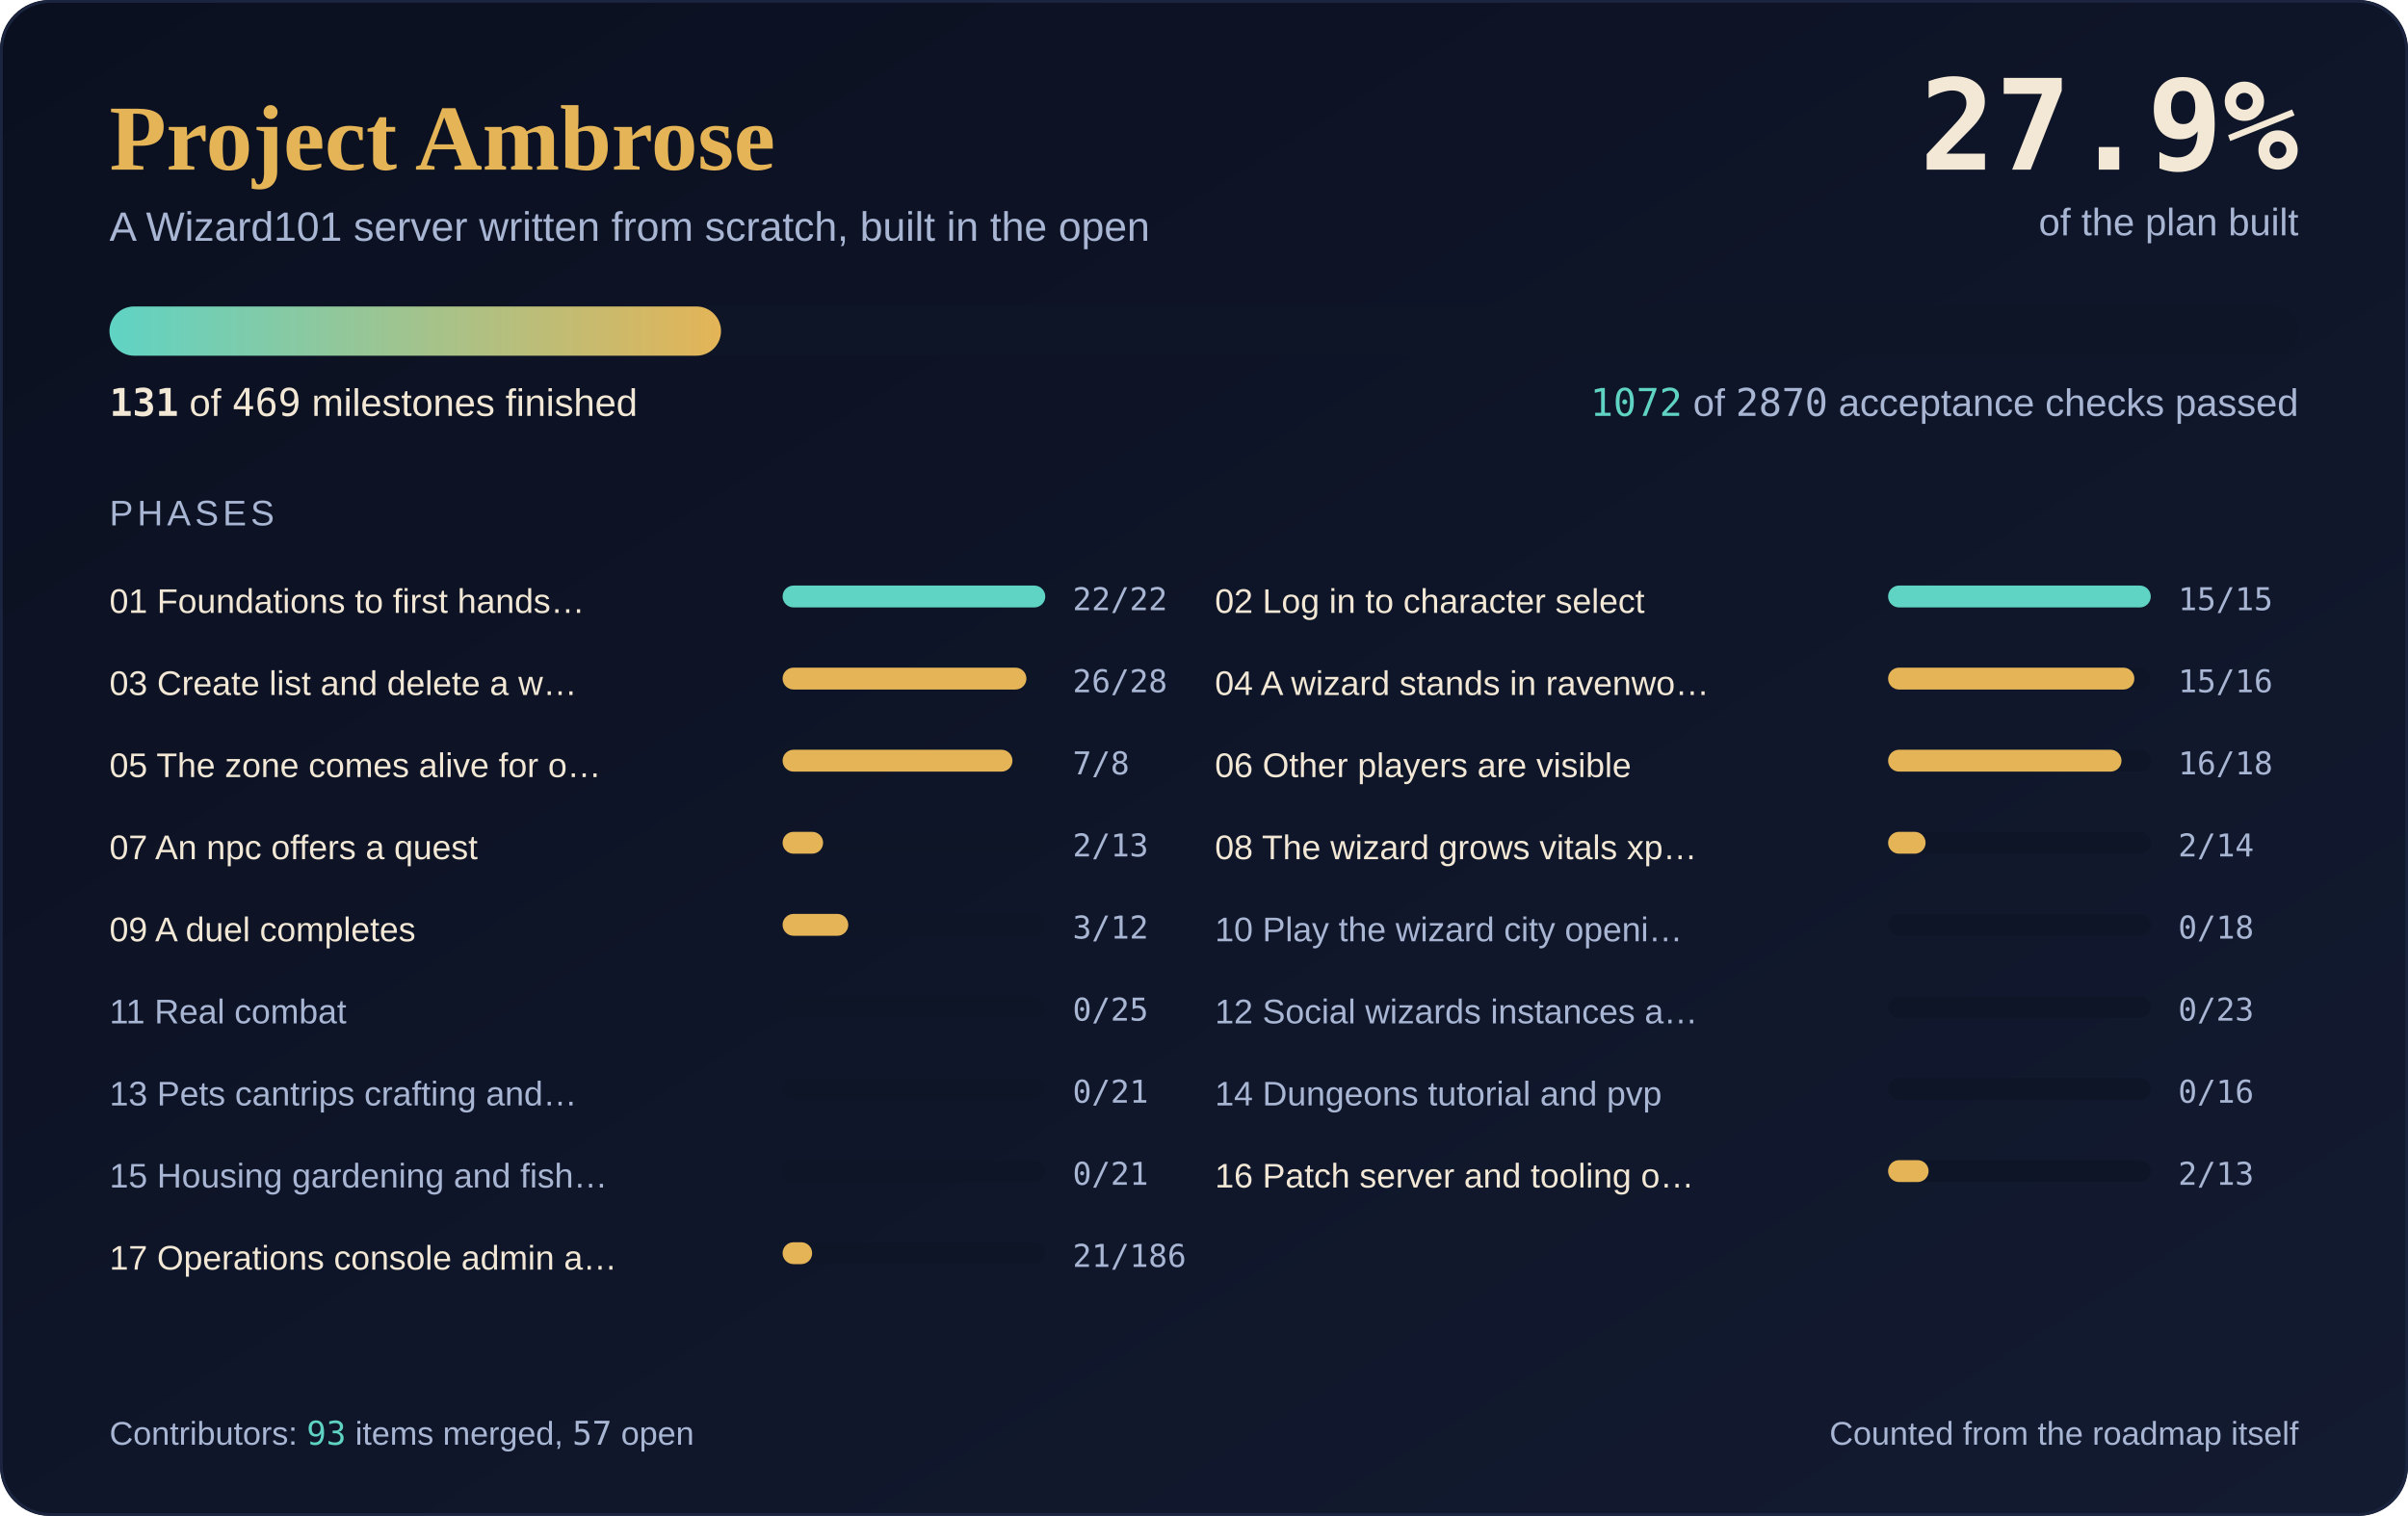
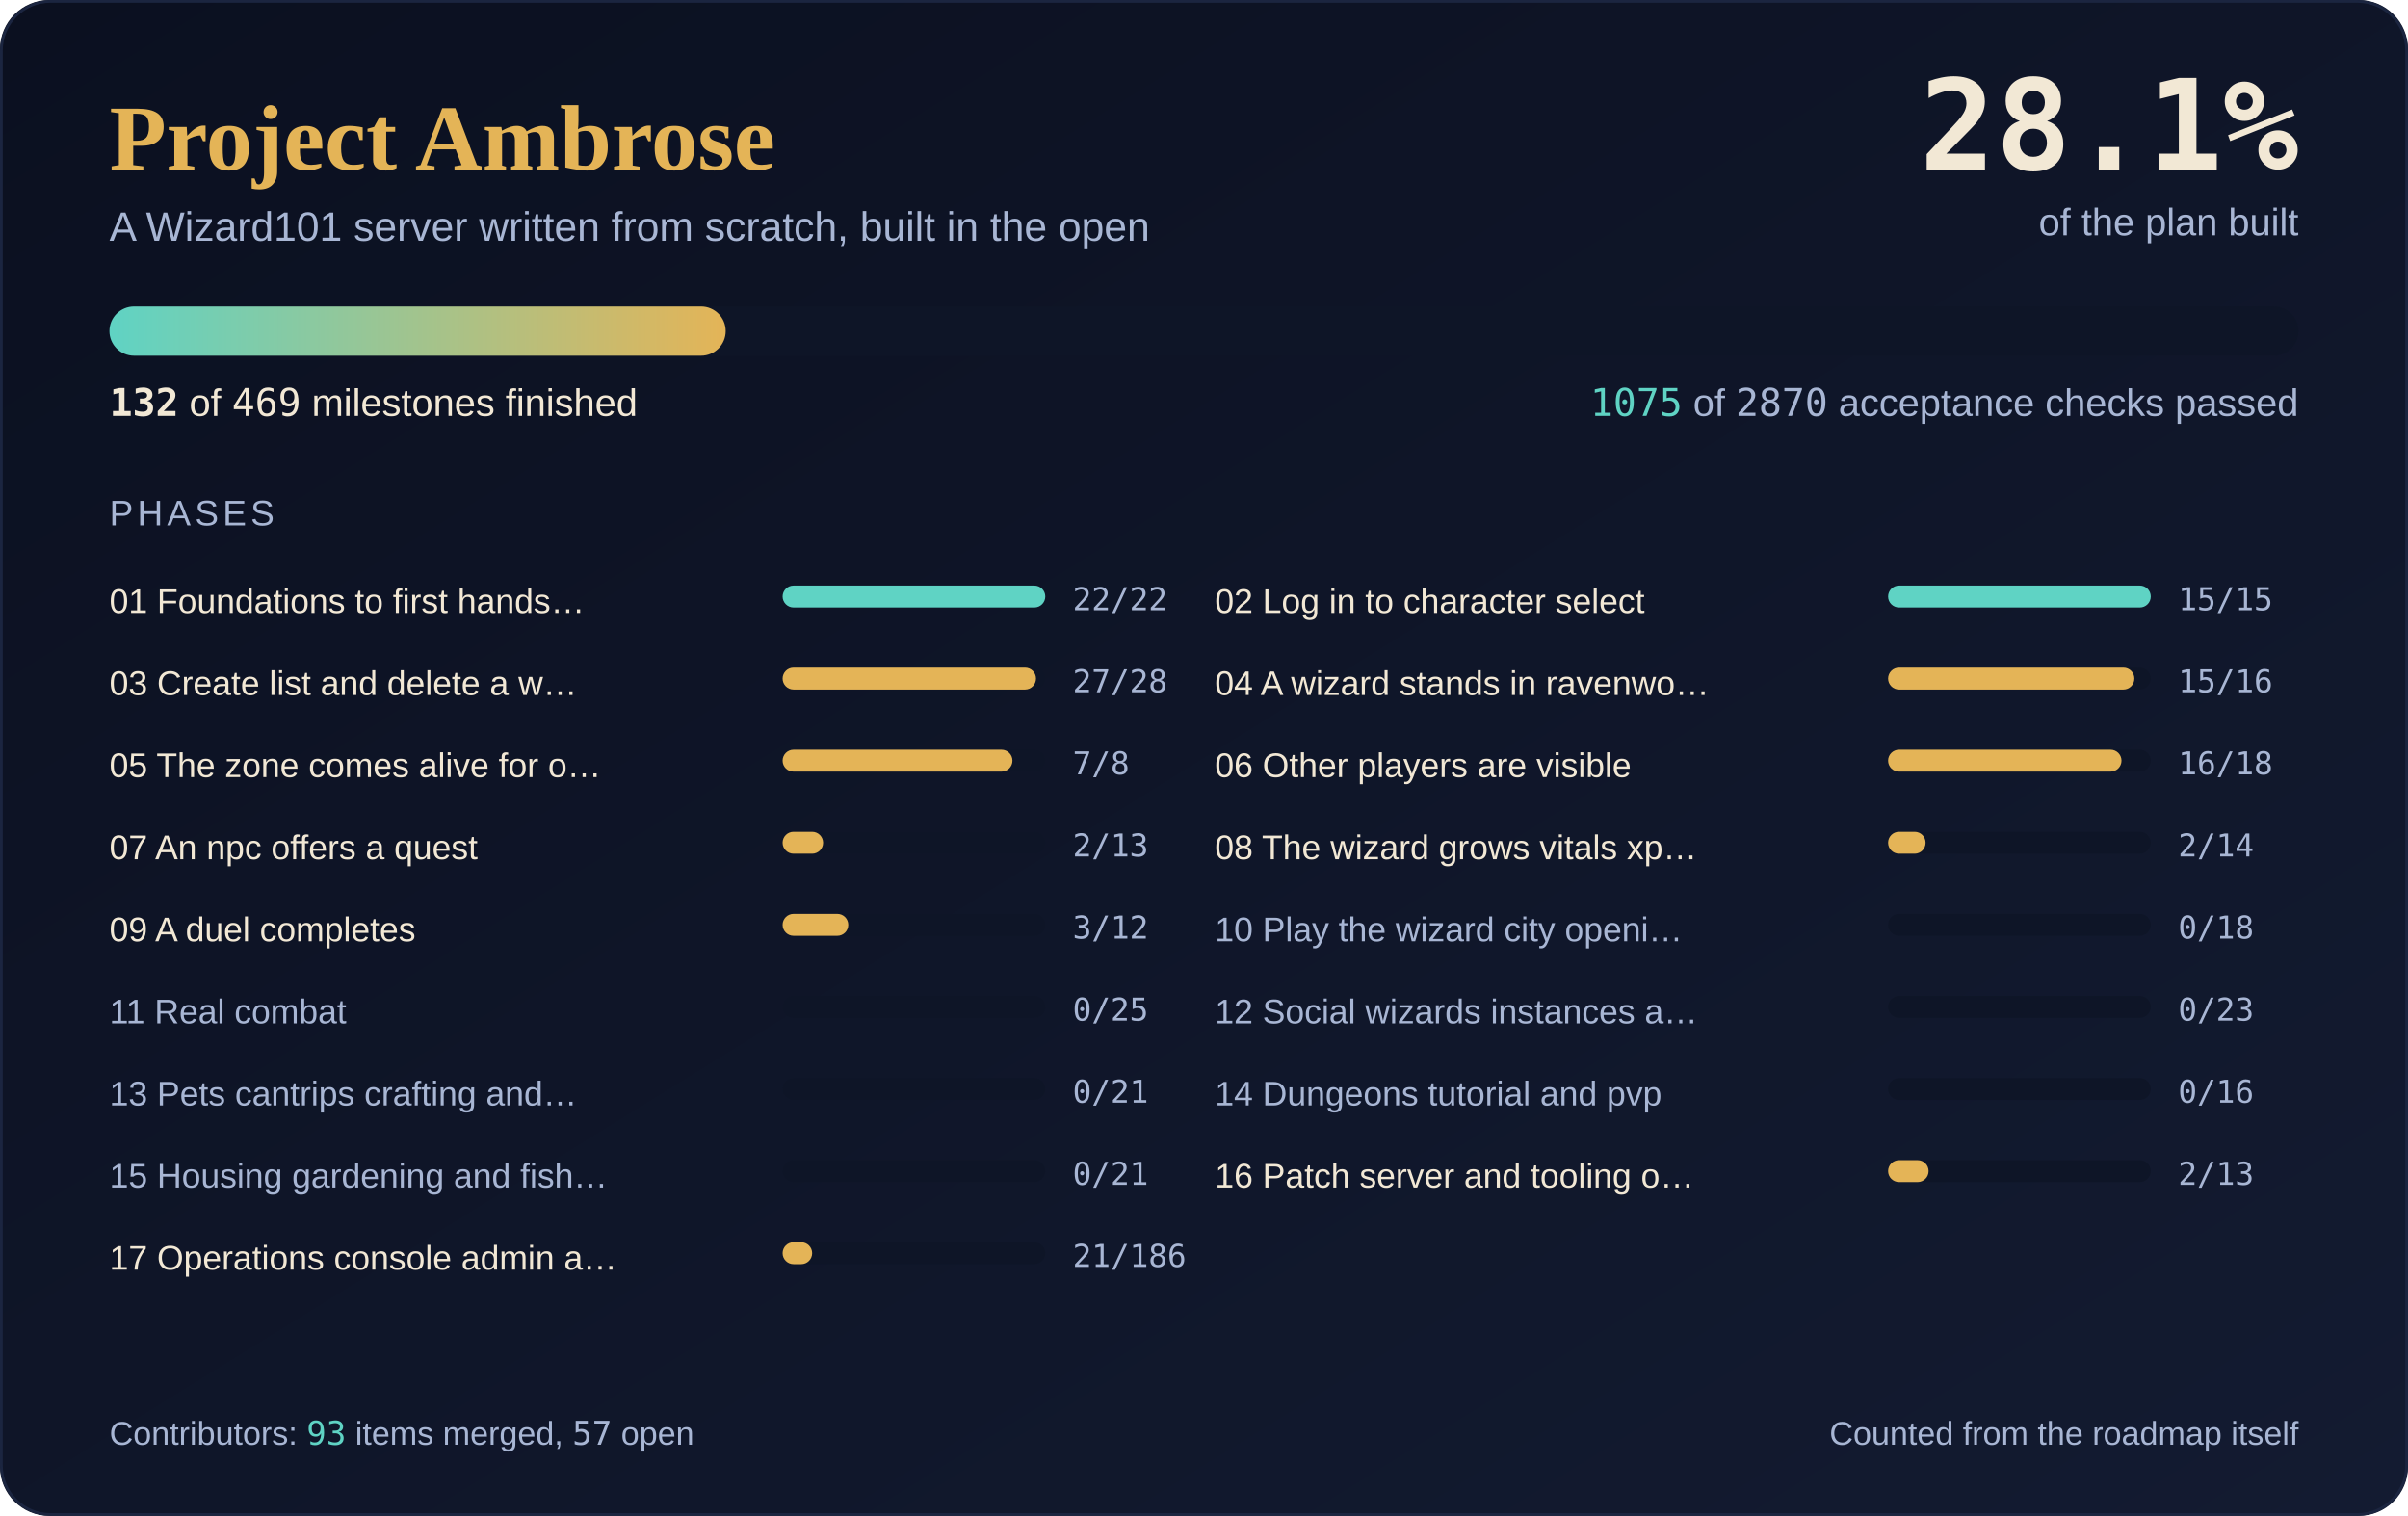
- <svg xmlns="http://www.w3.org/2000/svg" width="880" height="554" viewBox="0 0 880 554" role="img" aria-label="Project Ambrose progress: 131 of 469 milestones complete, 27.9 percent">
+ <svg xmlns="http://www.w3.org/2000/svg" width="880" height="554" viewBox="0 0 880 554" role="img" aria-label="Project Ambrose progress: 132 of 469 milestones complete, 28.1 percent">
  <defs>
    <linearGradient id="sky" x1="0" y1="0" x2="1" y2="1">
      <stop offset="0" stop-color="#0B1020" />
      <stop offset="1" stop-color="#131B31" />
    </linearGradient>
    <linearGradient id="fill" x1="0" y1="0" x2="1" y2="0">
      <stop offset="0" stop-color="#5FD3C4" />
      <stop offset="1" stop-color="#E4B457" />
    </linearGradient>
  </defs>
  <rect width="880" height="554" rx="18" fill="url(#sky)" />
  <rect x="0.5" y="0.5" width="879" height="553" rx="18" fill="none" stroke="#1B2540" />
  <text x="40" y="62" font-family="'Cormorant Garamond', Georgia, 'Times New Roman', serif" font-size="34" font-weight="600" fill="#E4B457">Project Ambrose</text>
  <text x="40" y="88" font-family="Karla, 'Segoe UI', 'Helvetica Neue', Arial, sans-serif" font-size="15" fill="#A8B6D4">A Wizard101 server written from scratch, built in the open</text>
-   <text x="840" y="62" text-anchor="end" font-family="'JetBrains Mono', Consolas, 'DejaVu Sans Mono', monospace" font-size="46" font-weight="700" fill="#F2E8D5">27.9%</text>
+   <text x="840" y="62" text-anchor="end" font-family="'JetBrains Mono', Consolas, 'DejaVu Sans Mono', monospace" font-size="46" font-weight="700" fill="#F2E8D5">28.1%</text>
  <text x="840" y="86" text-anchor="end" font-family="Karla, 'Segoe UI', 'Helvetica Neue', Arial, sans-serif" font-size="14" fill="#A8B6D4">of the plan built</text>
  <rect x="40" y="112" width="800" height="18" rx="9.0" fill="#0E1527" />
-   <rect x="40" y="112" width="223.5" height="18" rx="9.0" fill="url(#fill)" />
+   <rect x="40" y="112" width="225.2" height="18" rx="9.0" fill="url(#fill)" />
  <text x="40" y="152" font-family="Karla, 'Segoe UI', 'Helvetica Neue', Arial, sans-serif" font-size="14" fill="#F2E8D5">
-     <tspan font-family="'JetBrains Mono', Consolas, 'DejaVu Sans Mono', monospace" font-weight="700">131</tspan> of <tspan font-family="'JetBrains Mono', Consolas, 'DejaVu Sans Mono', monospace">469</tspan> milestones finished</text>
+     <tspan font-family="'JetBrains Mono', Consolas, 'DejaVu Sans Mono', monospace" font-weight="700">132</tspan> of <tspan font-family="'JetBrains Mono', Consolas, 'DejaVu Sans Mono', monospace">469</tspan> milestones finished</text>
  <text x="840" y="152" text-anchor="end" font-family="Karla, 'Segoe UI', 'Helvetica Neue', Arial, sans-serif" font-size="14" fill="#A8B6D4">
-     <tspan font-family="'JetBrains Mono', Consolas, 'DejaVu Sans Mono', monospace" fill="#5FD3C4">1072</tspan> of <tspan font-family="'JetBrains Mono', Consolas, 'DejaVu Sans Mono', monospace">2870</tspan> acceptance checks passed</text>
+     <tspan font-family="'JetBrains Mono', Consolas, 'DejaVu Sans Mono', monospace" fill="#5FD3C4">1075</tspan> of <tspan font-family="'JetBrains Mono', Consolas, 'DejaVu Sans Mono', monospace">2870</tspan> acceptance checks passed</text>
  <text x="40" y="192" font-family="Karla, 'Segoe UI', 'Helvetica Neue', Arial, sans-serif" font-size="13" fill="#A8B6D4" letter-spacing="1.5">PHASES</text>
  <text x="40" y="224" font-family="Karla, 'Segoe UI', 'Helvetica Neue', Arial, sans-serif" font-size="12.5" fill="#F2E8D5">01 Foundations to first hands…</text>
  <rect x="286" y="214" width="96" height="8" rx="4.0" fill="#0E1527" />
  <rect x="286" y="214" width="96.0" height="8" rx="4.0" fill="#5FD3C4" />
  <text x="392" y="223" font-family="'JetBrains Mono', Consolas, 'DejaVu Sans Mono', monospace" font-size="11.5" fill="#A8B6D4">22/22</text>
  <text x="444" y="224" font-family="Karla, 'Segoe UI', 'Helvetica Neue', Arial, sans-serif" font-size="12.5" fill="#F2E8D5">02 Log in to character select</text>
  <rect x="690" y="214" width="96" height="8" rx="4.0" fill="#0E1527" />
  <rect x="690" y="214" width="96.0" height="8" rx="4.0" fill="#5FD3C4" />
  <text x="796" y="223" font-family="'JetBrains Mono', Consolas, 'DejaVu Sans Mono', monospace" font-size="11.5" fill="#A8B6D4">15/15</text>
  <text x="40" y="254" font-family="Karla, 'Segoe UI', 'Helvetica Neue', Arial, sans-serif" font-size="12.5" fill="#F2E8D5">03 Create list and delete a w…</text>
  <rect x="286" y="244" width="96" height="8" rx="4.0" fill="#0E1527" />
-   <rect x="286" y="244" width="89.1" height="8" rx="4.0" fill="#E4B457" />
-   <text x="392" y="253" font-family="'JetBrains Mono', Consolas, 'DejaVu Sans Mono', monospace" font-size="11.5" fill="#A8B6D4">26/28</text>
+   <rect x="286" y="244" width="92.6" height="8" rx="4.0" fill="#E4B457" />
+   <text x="392" y="253" font-family="'JetBrains Mono', Consolas, 'DejaVu Sans Mono', monospace" font-size="11.5" fill="#A8B6D4">27/28</text>
  <text x="444" y="254" font-family="Karla, 'Segoe UI', 'Helvetica Neue', Arial, sans-serif" font-size="12.5" fill="#F2E8D5">04 A wizard stands in ravenwo…</text>
  <rect x="690" y="244" width="96" height="8" rx="4.0" fill="#0E1527" />
  <rect x="690" y="244" width="90.0" height="8" rx="4.0" fill="#E4B457" />
  <text x="796" y="253" font-family="'JetBrains Mono', Consolas, 'DejaVu Sans Mono', monospace" font-size="11.5" fill="#A8B6D4">15/16</text>
  <text x="40" y="284" font-family="Karla, 'Segoe UI', 'Helvetica Neue', Arial, sans-serif" font-size="12.5" fill="#F2E8D5">05 The zone comes alive for o…</text>
  <rect x="286" y="274" width="96" height="8" rx="4.0" fill="#0E1527" />
  <rect x="286" y="274" width="84.0" height="8" rx="4.0" fill="#E4B457" />
  <text x="392" y="283" font-family="'JetBrains Mono', Consolas, 'DejaVu Sans Mono', monospace" font-size="11.5" fill="#A8B6D4">7/8</text>
  <text x="444" y="284" font-family="Karla, 'Segoe UI', 'Helvetica Neue', Arial, sans-serif" font-size="12.5" fill="#F2E8D5">06 Other players are visible</text>
  <rect x="690" y="274" width="96" height="8" rx="4.0" fill="#0E1527" />
  <rect x="690" y="274" width="85.3" height="8" rx="4.0" fill="#E4B457" />
  <text x="796" y="283" font-family="'JetBrains Mono', Consolas, 'DejaVu Sans Mono', monospace" font-size="11.5" fill="#A8B6D4">16/18</text>
  <text x="40" y="314" font-family="Karla, 'Segoe UI', 'Helvetica Neue', Arial, sans-serif" font-size="12.5" fill="#F2E8D5">07 An npc offers a quest</text>
  <rect x="286" y="304" width="96" height="8" rx="4.0" fill="#0E1527" />
  <rect x="286" y="304" width="14.8" height="8" rx="4.0" fill="#E4B457" />
  <text x="392" y="313" font-family="'JetBrains Mono', Consolas, 'DejaVu Sans Mono', monospace" font-size="11.5" fill="#A8B6D4">2/13</text>
  <text x="444" y="314" font-family="Karla, 'Segoe UI', 'Helvetica Neue', Arial, sans-serif" font-size="12.5" fill="#F2E8D5">08 The wizard grows vitals xp…</text>
  <rect x="690" y="304" width="96" height="8" rx="4.0" fill="#0E1527" />
  <rect x="690" y="304" width="13.7" height="8" rx="4.0" fill="#E4B457" />
  <text x="796" y="313" font-family="'JetBrains Mono', Consolas, 'DejaVu Sans Mono', monospace" font-size="11.5" fill="#A8B6D4">2/14</text>
  <text x="40" y="344" font-family="Karla, 'Segoe UI', 'Helvetica Neue', Arial, sans-serif" font-size="12.5" fill="#F2E8D5">09 A duel completes</text>
  <rect x="286" y="334" width="96" height="8" rx="4.0" fill="#0E1527" />
  <rect x="286" y="334" width="24.0" height="8" rx="4.0" fill="#E4B457" />
  <text x="392" y="343" font-family="'JetBrains Mono', Consolas, 'DejaVu Sans Mono', monospace" font-size="11.5" fill="#A8B6D4">3/12</text>
  <text x="444" y="344" font-family="Karla, 'Segoe UI', 'Helvetica Neue', Arial, sans-serif" font-size="12.5" fill="#A8B6D4">10 Play the wizard city openi…</text>
  <rect x="690" y="334" width="96" height="8" rx="4.0" fill="#0E1527" />
  <text x="796" y="343" font-family="'JetBrains Mono', Consolas, 'DejaVu Sans Mono', monospace" font-size="11.5" fill="#A8B6D4">0/18</text>
  <text x="40" y="374" font-family="Karla, 'Segoe UI', 'Helvetica Neue', Arial, sans-serif" font-size="12.5" fill="#A8B6D4">11 Real combat</text>
  <rect x="286" y="364" width="96" height="8" rx="4.0" fill="#0E1527" />
  <text x="392" y="373" font-family="'JetBrains Mono', Consolas, 'DejaVu Sans Mono', monospace" font-size="11.5" fill="#A8B6D4">0/25</text>
  <text x="444" y="374" font-family="Karla, 'Segoe UI', 'Helvetica Neue', Arial, sans-serif" font-size="12.5" fill="#A8B6D4">12 Social wizards instances a…</text>
  <rect x="690" y="364" width="96" height="8" rx="4.0" fill="#0E1527" />
  <text x="796" y="373" font-family="'JetBrains Mono', Consolas, 'DejaVu Sans Mono', monospace" font-size="11.5" fill="#A8B6D4">0/23</text>
  <text x="40" y="404" font-family="Karla, 'Segoe UI', 'Helvetica Neue', Arial, sans-serif" font-size="12.5" fill="#A8B6D4">13 Pets cantrips crafting and…</text>
  <rect x="286" y="394" width="96" height="8" rx="4.0" fill="#0E1527" />
  <text x="392" y="403" font-family="'JetBrains Mono', Consolas, 'DejaVu Sans Mono', monospace" font-size="11.5" fill="#A8B6D4">0/21</text>
  <text x="444" y="404" font-family="Karla, 'Segoe UI', 'Helvetica Neue', Arial, sans-serif" font-size="12.5" fill="#A8B6D4">14 Dungeons tutorial and pvp</text>
  <rect x="690" y="394" width="96" height="8" rx="4.0" fill="#0E1527" />
  <text x="796" y="403" font-family="'JetBrains Mono', Consolas, 'DejaVu Sans Mono', monospace" font-size="11.5" fill="#A8B6D4">0/16</text>
  <text x="40" y="434" font-family="Karla, 'Segoe UI', 'Helvetica Neue', Arial, sans-serif" font-size="12.5" fill="#A8B6D4">15 Housing gardening and fish…</text>
  <rect x="286" y="424" width="96" height="8" rx="4.0" fill="#0E1527" />
  <text x="392" y="433" font-family="'JetBrains Mono', Consolas, 'DejaVu Sans Mono', monospace" font-size="11.5" fill="#A8B6D4">0/21</text>
  <text x="444" y="434" font-family="Karla, 'Segoe UI', 'Helvetica Neue', Arial, sans-serif" font-size="12.5" fill="#F2E8D5">16 Patch server and tooling o…</text>
  <rect x="690" y="424" width="96" height="8" rx="4.0" fill="#0E1527" />
  <rect x="690" y="424" width="14.8" height="8" rx="4.0" fill="#E4B457" />
  <text x="796" y="433" font-family="'JetBrains Mono', Consolas, 'DejaVu Sans Mono', monospace" font-size="11.5" fill="#A8B6D4">2/13</text>
  <text x="40" y="464" font-family="Karla, 'Segoe UI', 'Helvetica Neue', Arial, sans-serif" font-size="12.5" fill="#F2E8D5">17 Operations console admin a…</text>
  <rect x="286" y="454" width="96" height="8" rx="4.0" fill="#0E1527" />
  <rect x="286" y="454" width="10.8" height="8" rx="4.0" fill="#E4B457" />
  <text x="392" y="463" font-family="'JetBrains Mono', Consolas, 'DejaVu Sans Mono', monospace" font-size="11.5" fill="#A8B6D4">21/186</text>
  <text x="40" y="528" font-family="Karla, 'Segoe UI', 'Helvetica Neue', Arial, sans-serif" font-size="12" fill="#A8B6D4">Contributors: <tspan font-family="'JetBrains Mono', Consolas, 'DejaVu Sans Mono', monospace" fill="#5FD3C4">93</tspan> items merged, <tspan font-family="'JetBrains Mono', Consolas, 'DejaVu Sans Mono', monospace">57</tspan> open</text>
  <text x="840" y="528" text-anchor="end" font-family="Karla, 'Segoe UI', 'Helvetica Neue', Arial, sans-serif" font-size="12" fill="#A8B6D4">Counted from the roadmap itself</text>
</svg>
